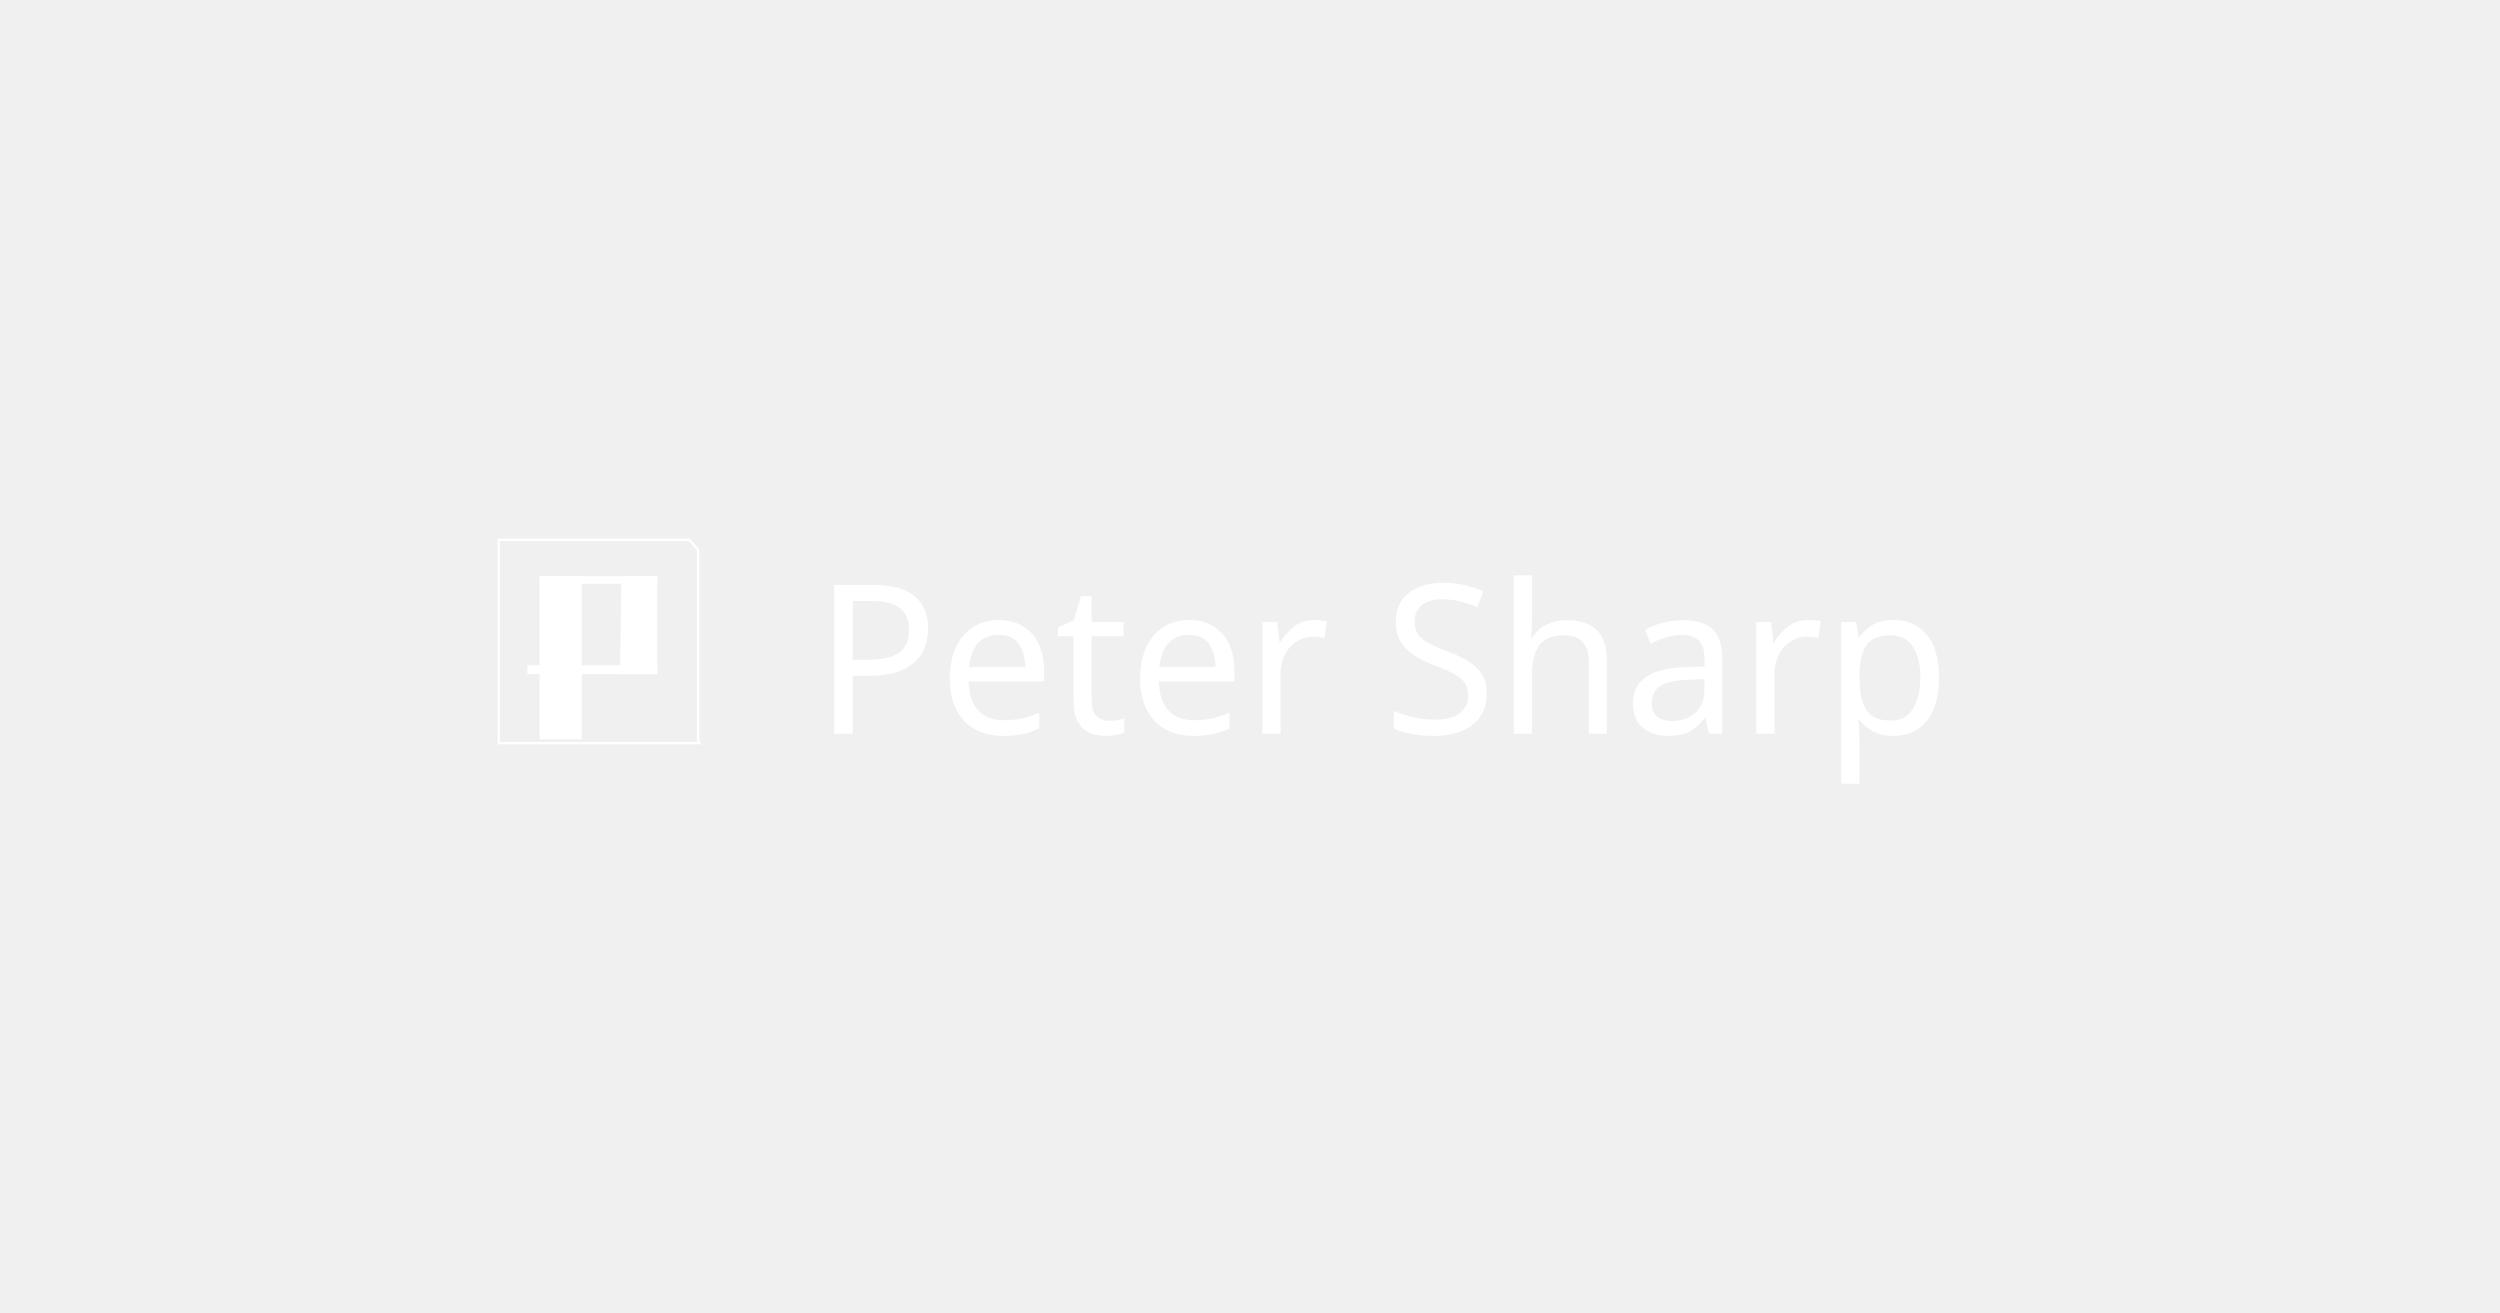
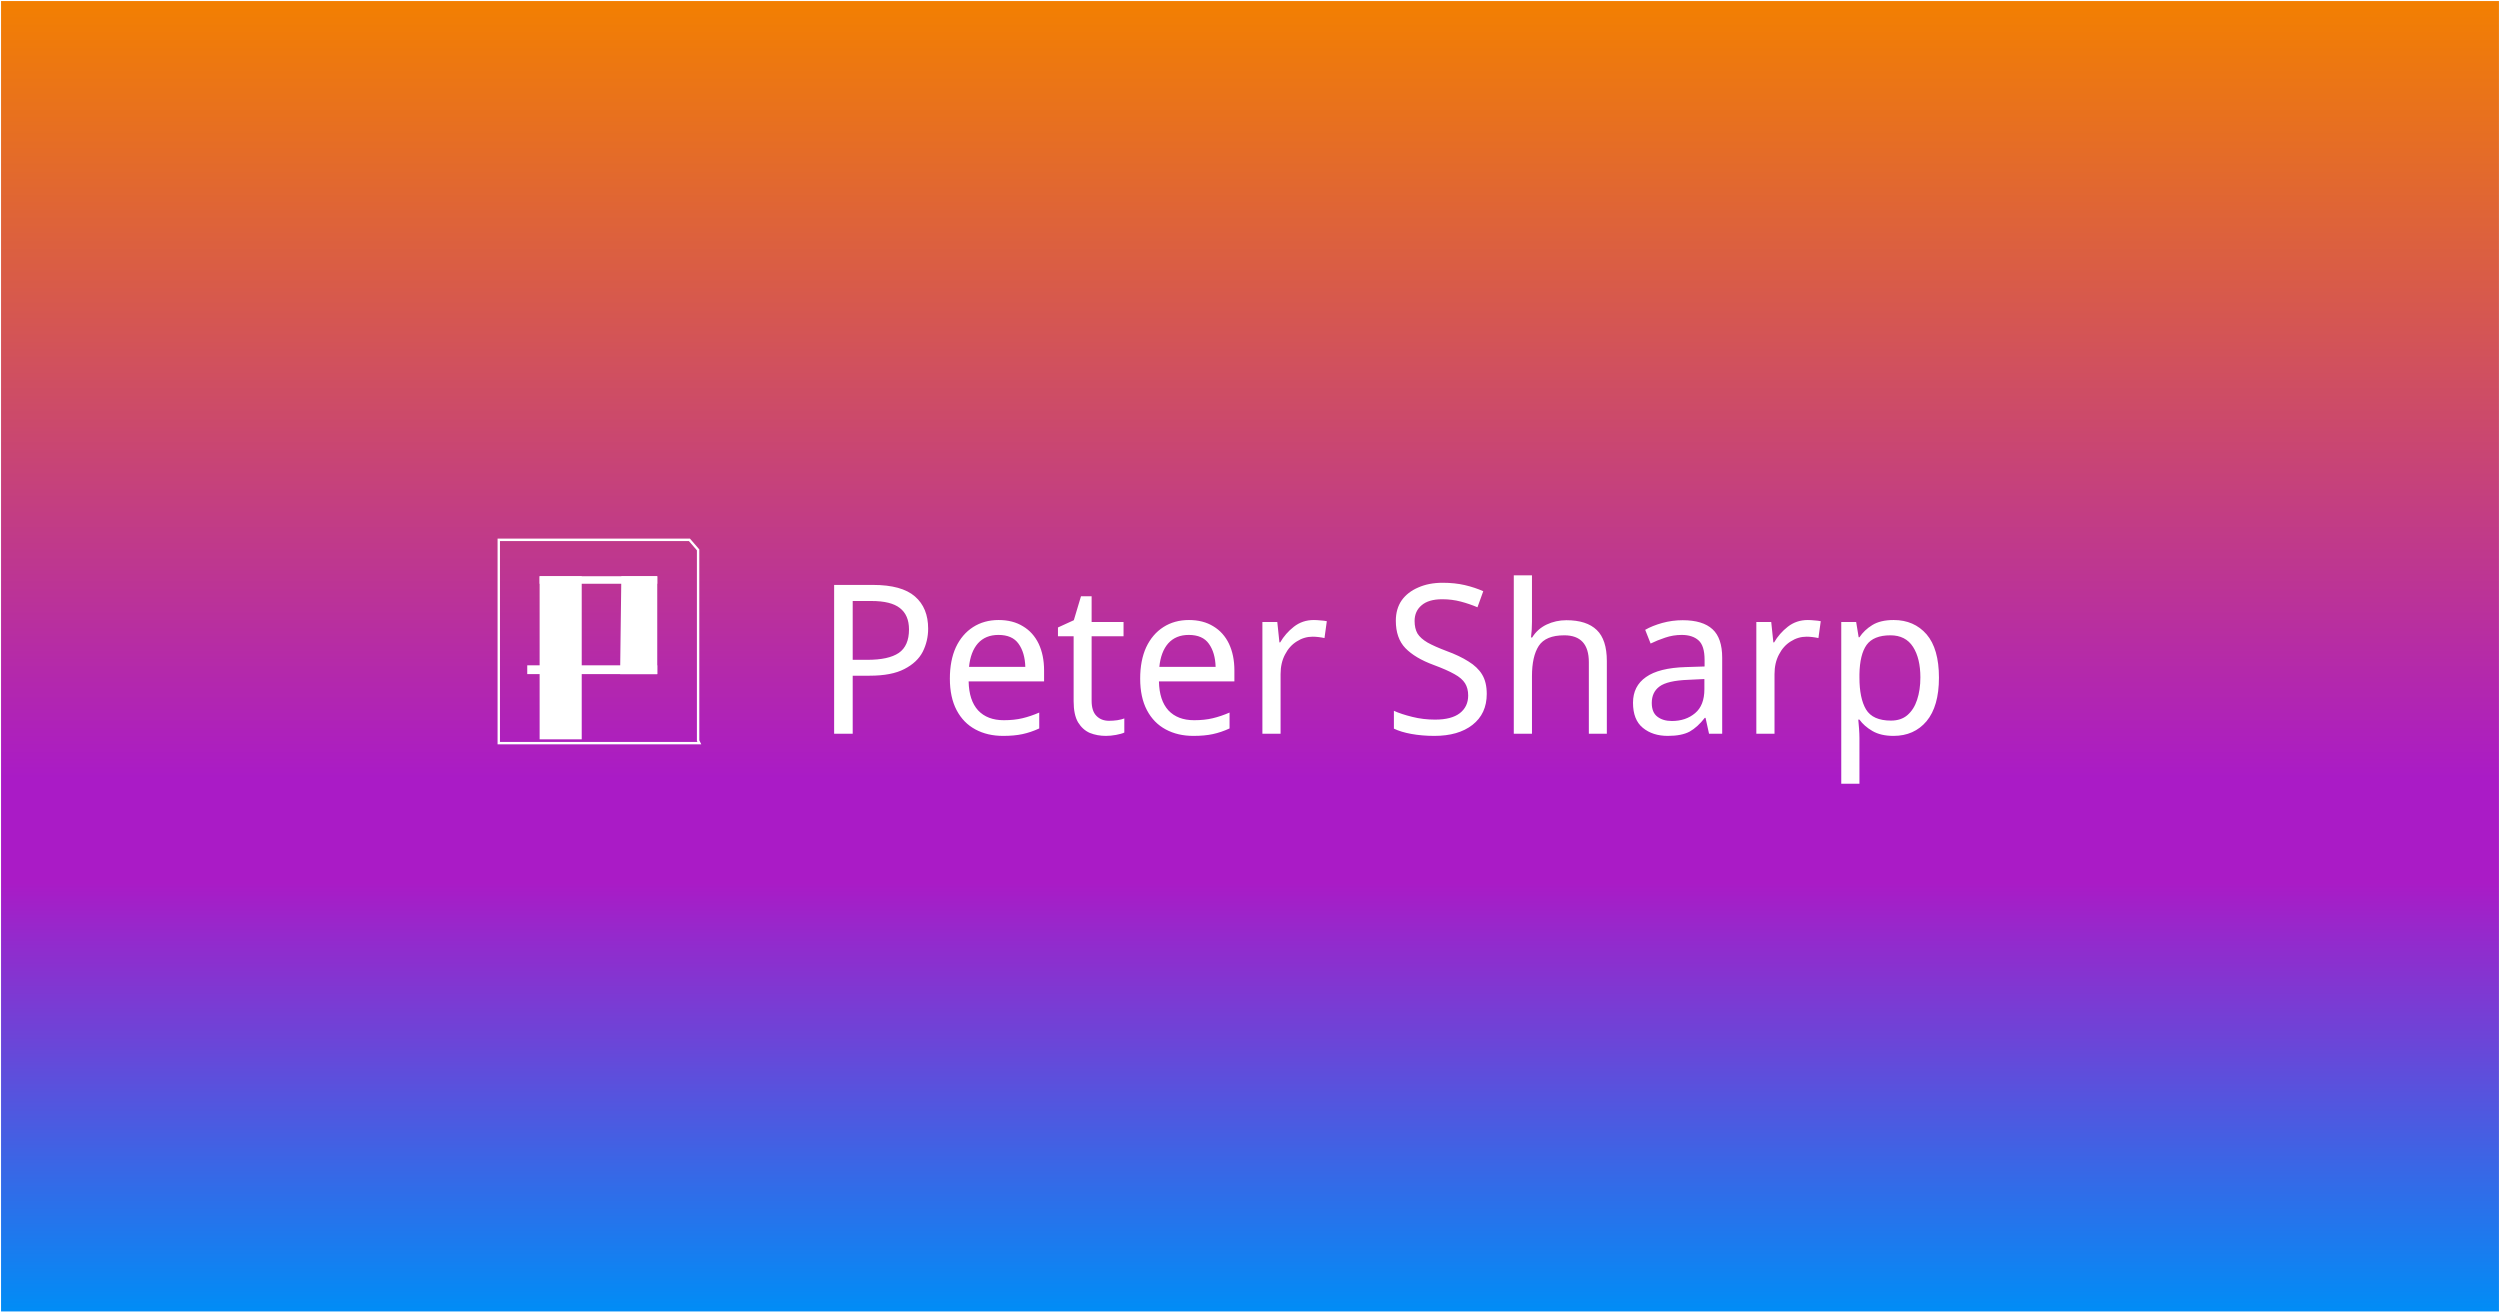
- <svg xmlns="http://www.w3.org/2000/svg" width="1200" height="630" viewBox="0 0 830.769 436.154" style="background:linear-gradient(0deg,#008df6 0%,#aa1bc6 35%,#e32c2c 65%,#f38000 100%);background-repeat:no-repeat">
-   <g stroke-width=".241">
-     <g class="layer">
-       <path fill="none" stroke="#fff" stroke-linecap="round" stroke-width=".193" d="M17 17V1.8l-.7-.8H.9v16.2h16.2z" transform="matrix(4.11433 0 0 4.16979 162.042 175.222)" />
-       <path fill="#fff" d="M179.322 191.484h13.989v54.208h-13.99v-53.79zm27.154 0h11.932v32.525h-12.343z" />
-       <path fill="#fff" d="M175.208 221.09h43.2v2.919h-43.2zm4.114-29.606h39.086v2.502h-39.086z" />
+ <svg xmlns="http://www.w3.org/2000/svg" xmlns:xlink="http://www.w3.org/1999/xlink" width="1200" height="630" viewBox="0 0 830.769 436.154" style="background:linear-gradient(0deg,#008df6 0%,#aa1bc6 35%,#e32c2c 65%,#f38000 100%);background-repeat:no-repeat" version="1.1" id="svg24">
+   <defs id="defs28">
+     <linearGradient id="linearGradient38">
+       <stop style="stop-color:#008df6;stop-opacity:1" offset="0" id="stop34" />
+       <stop style="stop-color:#aa1bc6;stop-opacity:1" offset="0.327" id="stop865" />
+       <stop style="stop-color:#aa1bc6;stop-opacity:1" offset="0.406" id="stop869" />
+       <stop style="stop-color:#f38000;stop-opacity:1" offset="1" id="stop36" />
+     </linearGradient>
+     <linearGradient xlink:href="#linearGradient38" id="linearGradient40" x1="614.543" y1="436.154" x2="614.543" y2="-0.829" gradientUnits="userSpaceOnUse" />
+   </defs>
+   <rect style="fill:url(#linearGradient40);stroke:#ffffff;stroke-width:0.693;fill-opacity:1" id="rect32" width="830.769" height="436.154" x="0" y="0" />
+   <g stroke-width=".241" id="g22">
+     <g class="layer" id="g16">
+       <path fill="none" stroke="#fff" stroke-linecap="round" stroke-width=".193" d="M17 17V1.8l-.7-.8H.9v16.2h16.2z" transform="matrix(4.11433 0 0 4.16979 162.042 175.222)" id="path10" />
+       <path fill="#fff" d="M179.322 191.484h13.989v54.208h-13.99v-53.79zm27.154 0h11.932v32.525h-12.343z" id="path12" />
+       <path fill="#fff" d="M175.208 221.09h43.2v2.919h-43.2zm4.114-29.606h39.086v2.502h-39.086z" id="path14" />
    </g>
-     <text style="line-height:1.25" x="246.336" y="222.661" font-size="16.615" font-family="sans-serif" stroke-width=".167" fill="#fff" transform="matrix(4.11433 0 0 4.16979 -742.94 -684.62)">
-       <tspan x="246.336" y="222.661">Peter Sharp</tspan>
+     <text style="line-height:1.25" x="246.336" y="222.661" font-size="16.615" font-family="sans-serif" stroke-width=".167" fill="#fff" transform="matrix(4.11433 0 0 4.16979 -742.94 -684.62)" id="text20">
+       <tspan x="246.336" y="222.661" id="tspan18">Peter Sharp</tspan>
    </text>
  </g>
</svg>
